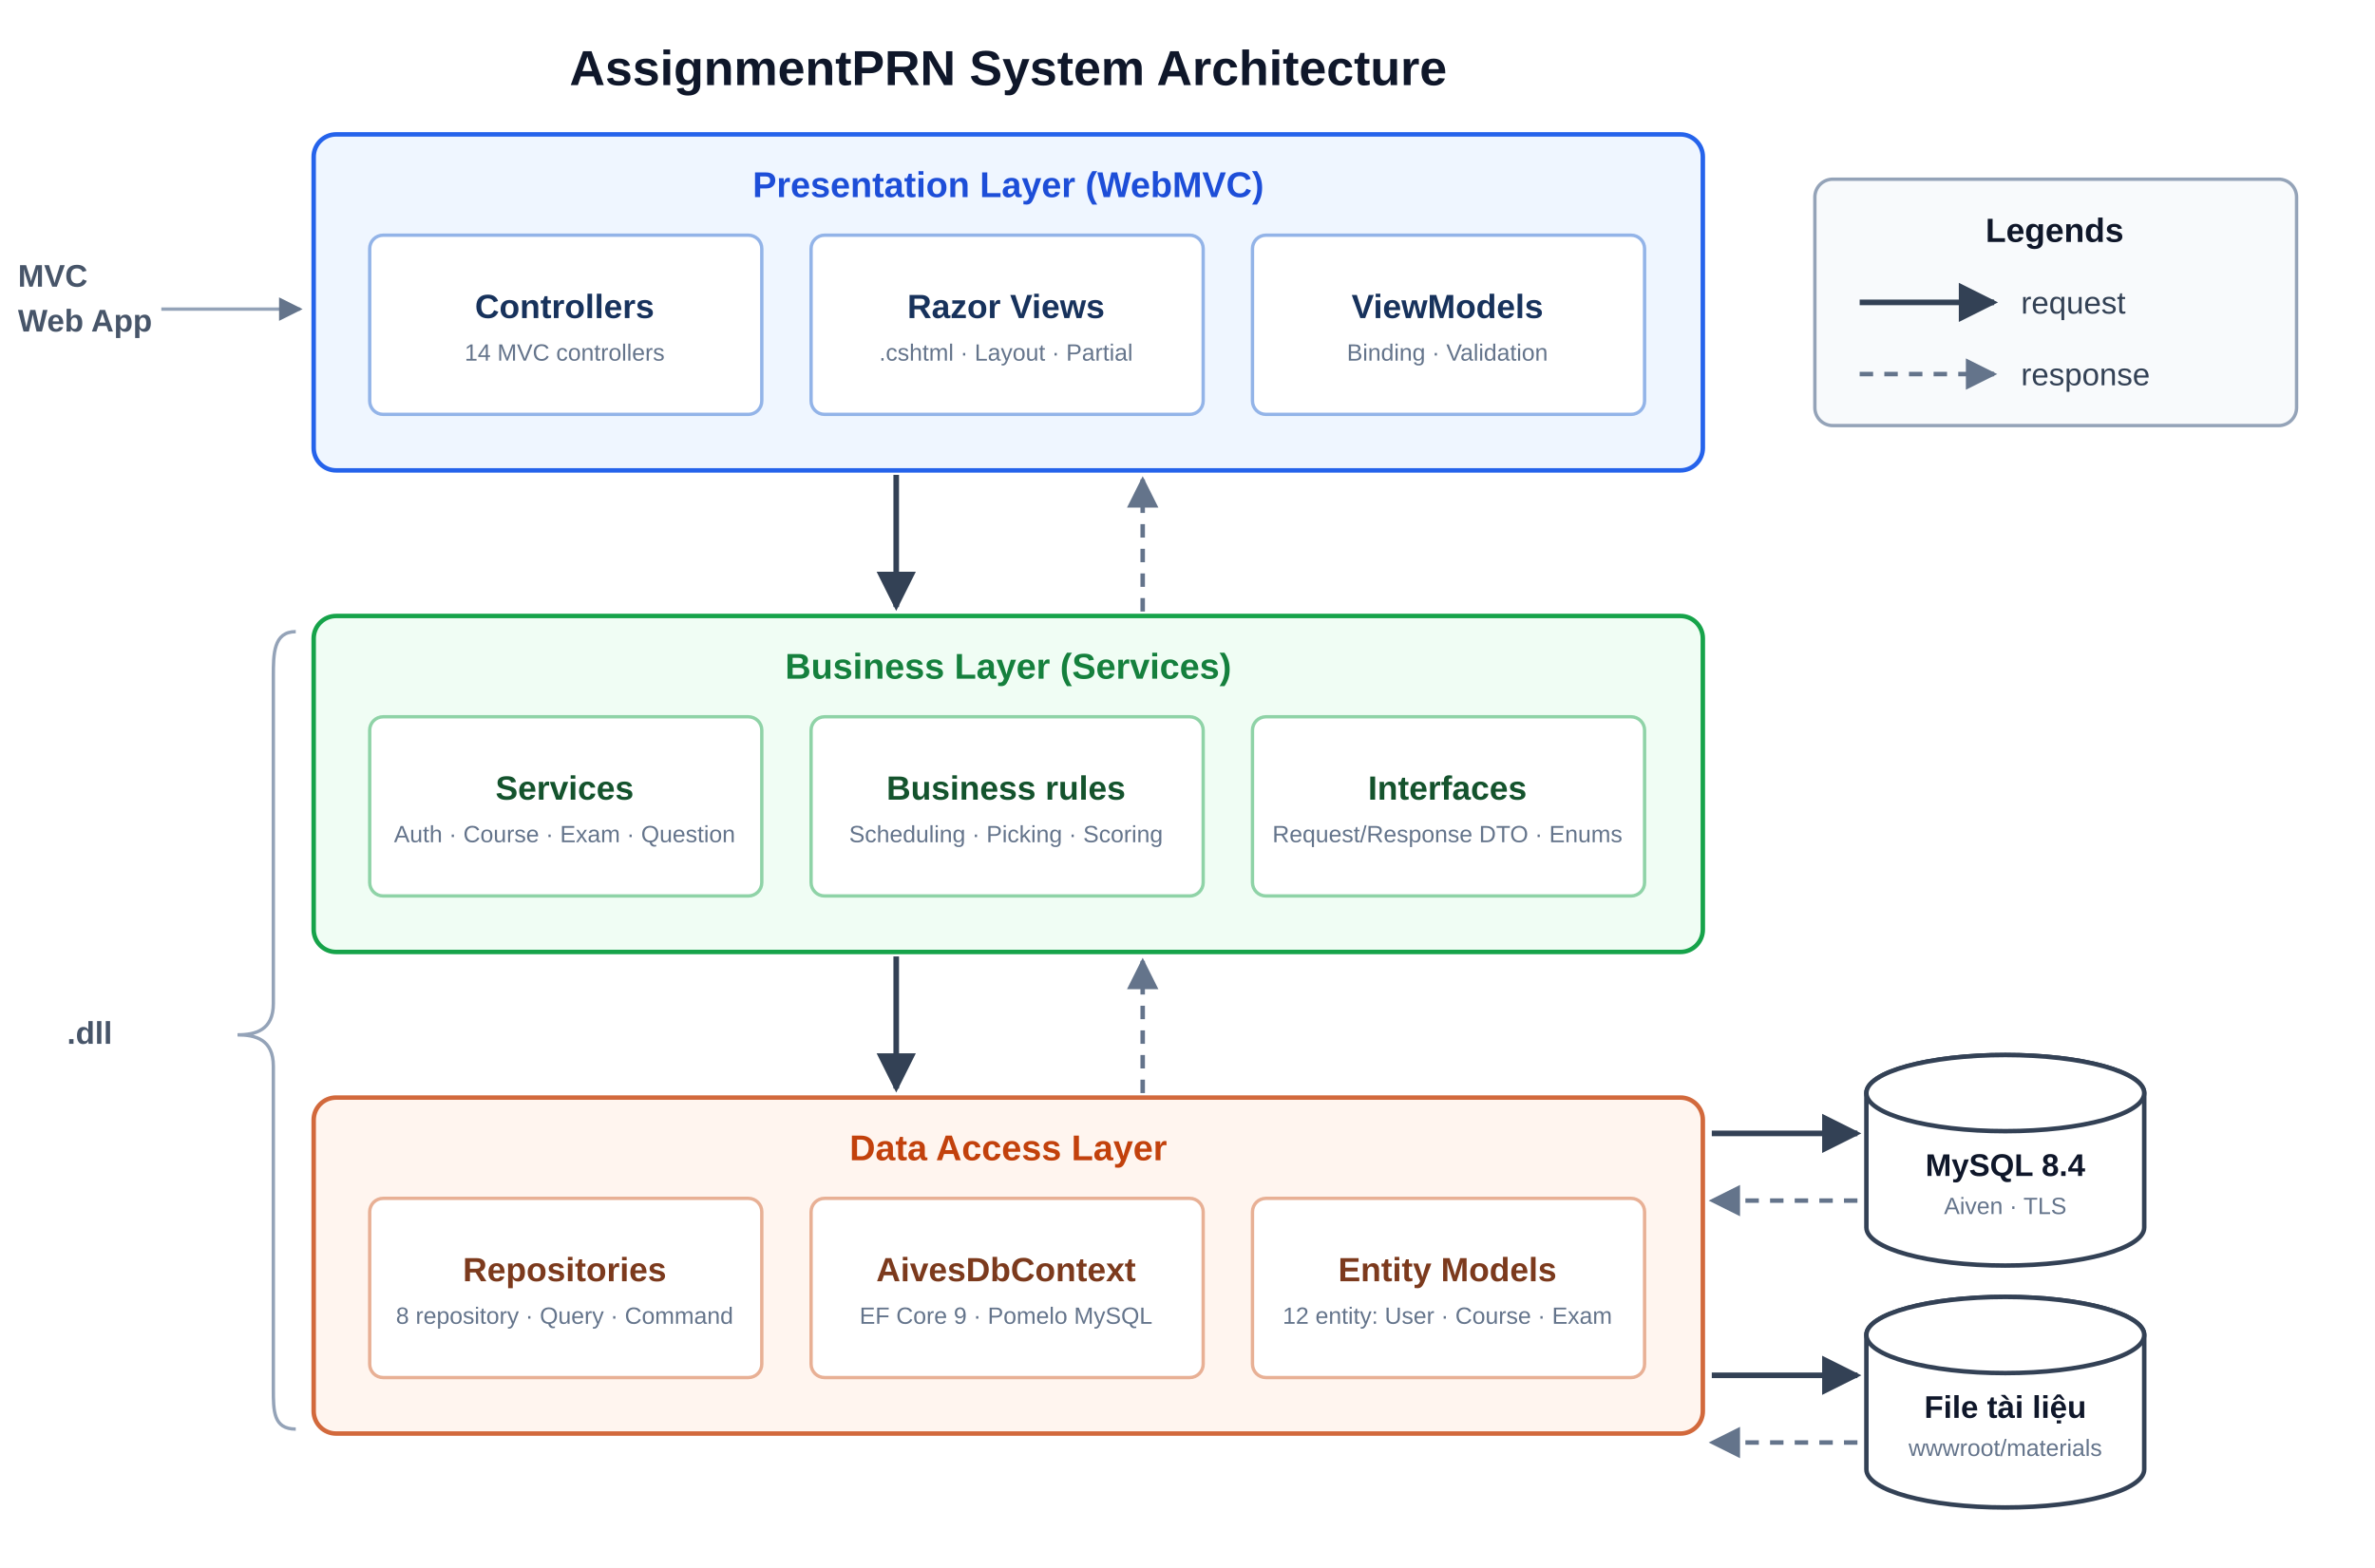
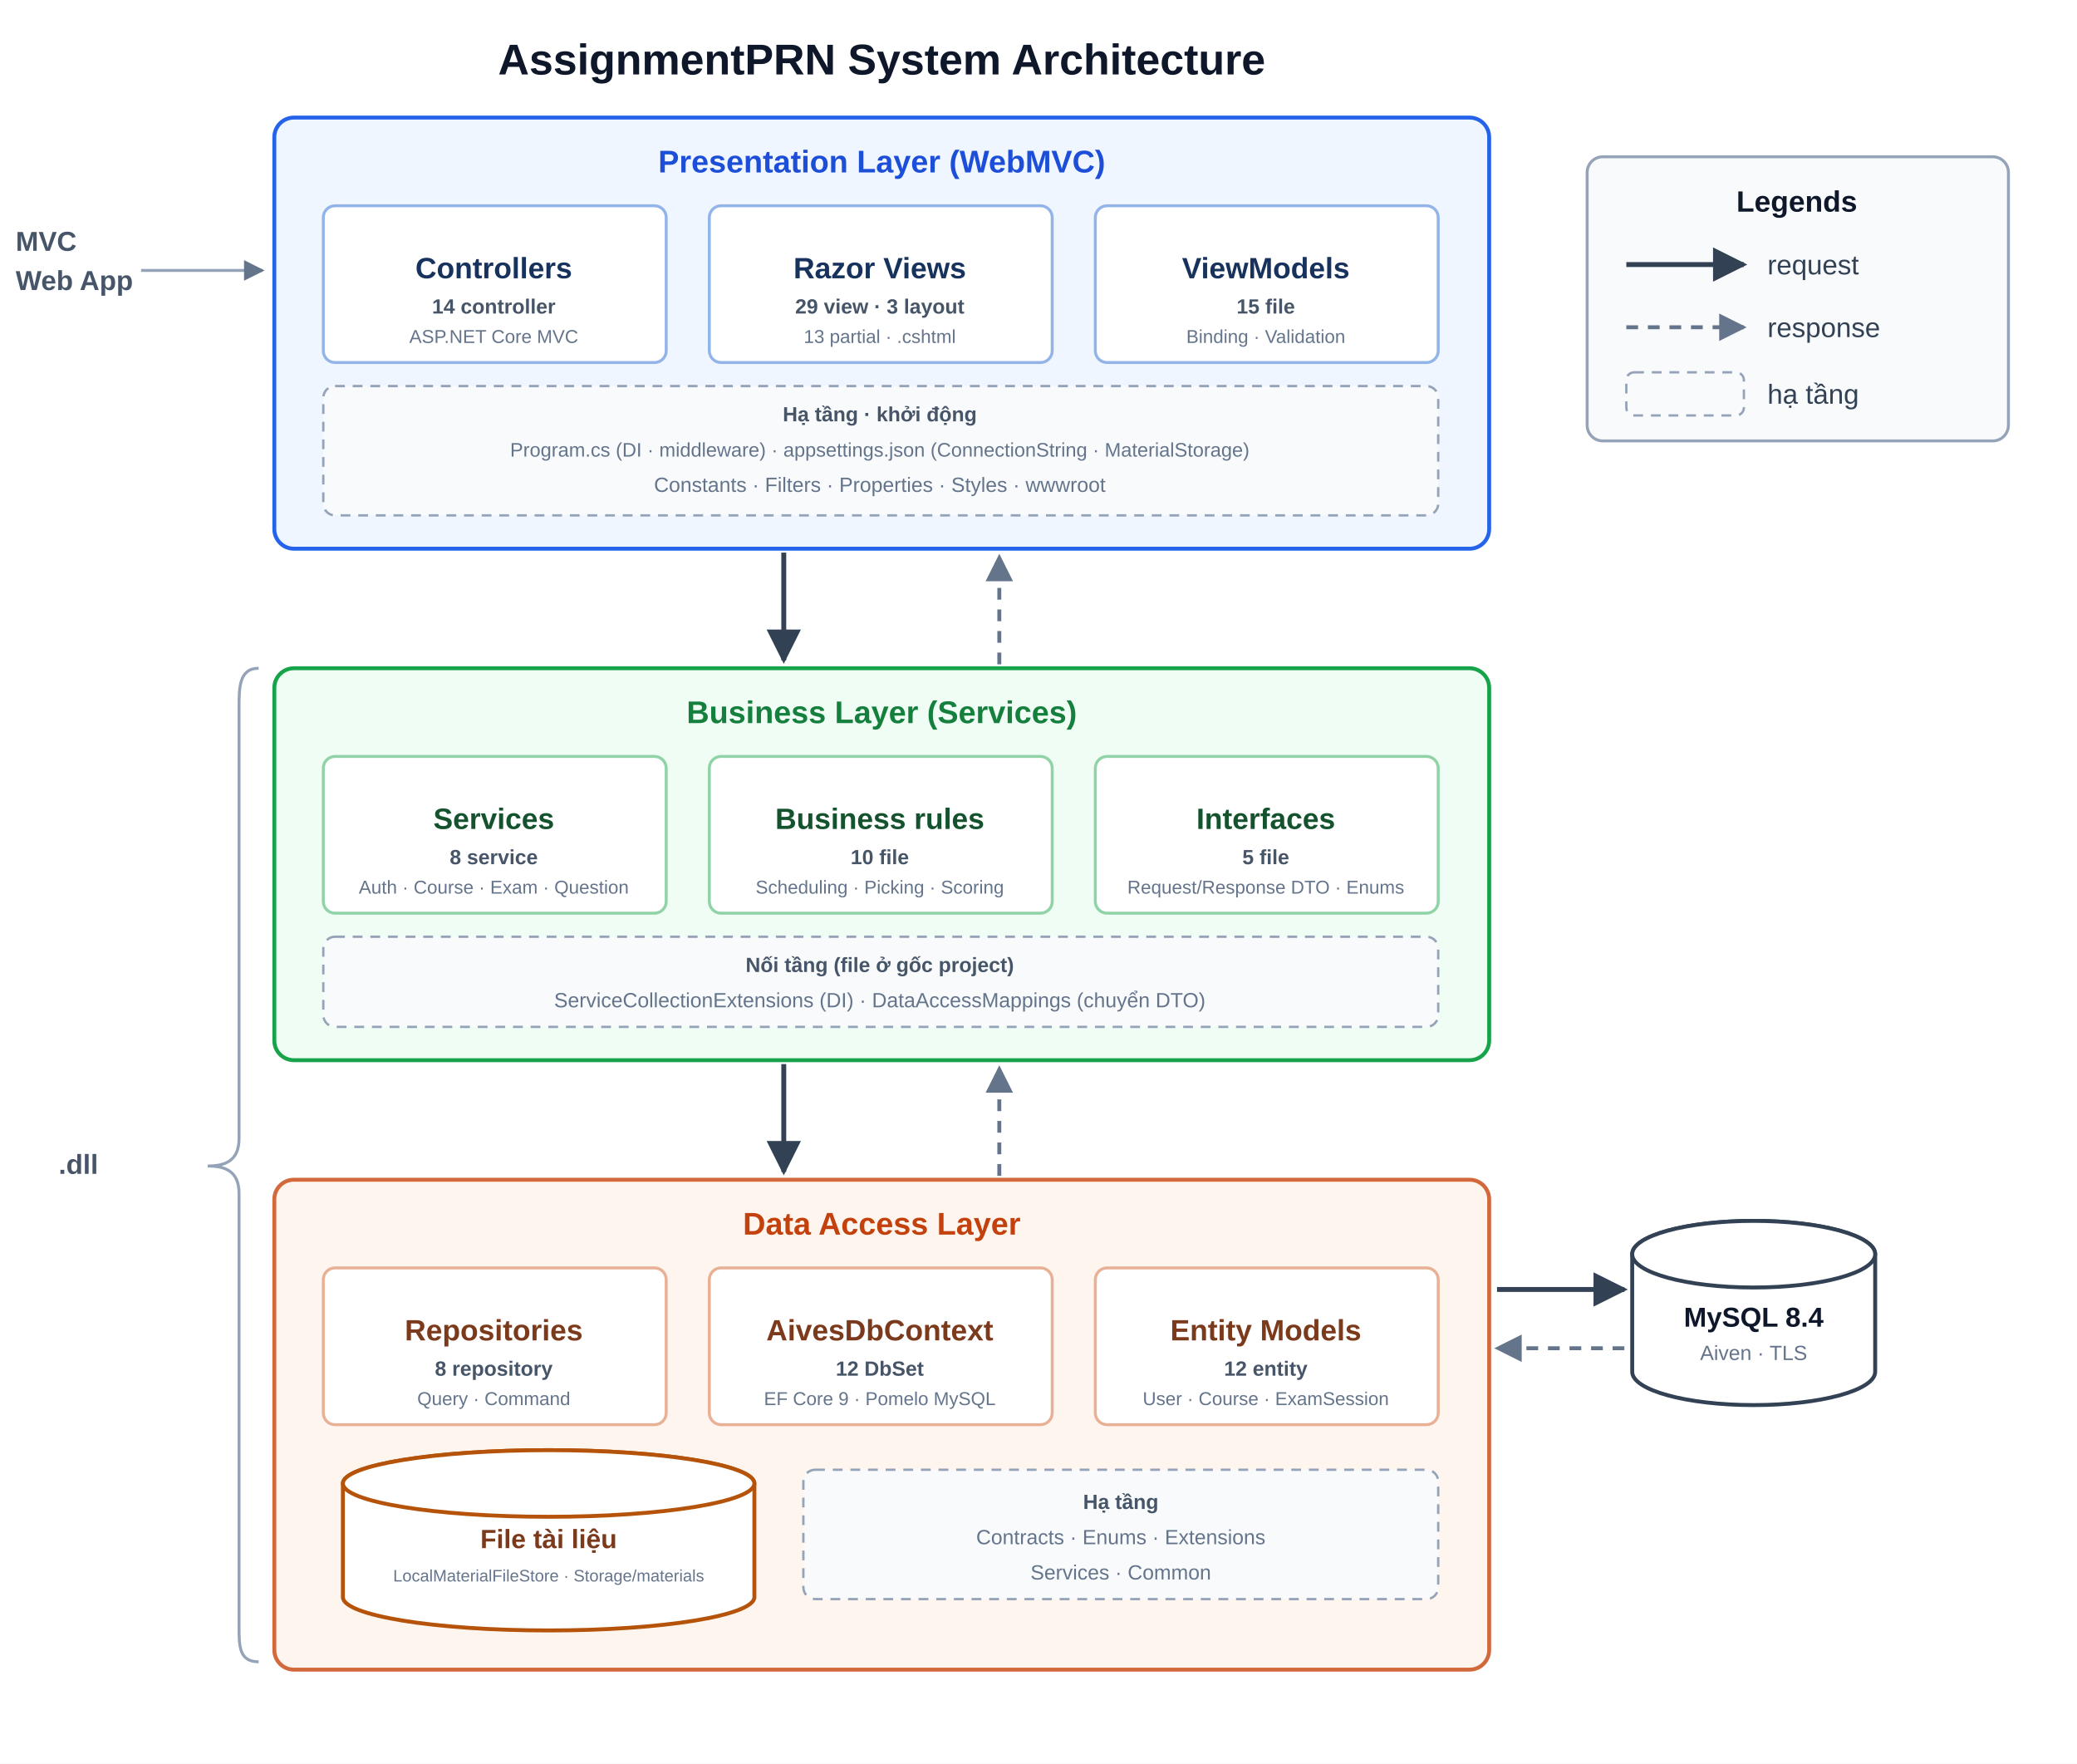
- <svg xmlns="http://www.w3.org/2000/svg" viewBox="-80 0 1060 700" width="1060" height="700" font-family="Segoe UI, Arial, sans-serif">
+ <svg xmlns="http://www.w3.org/2000/svg" viewBox="-80 0 1060 900" width="1060" height="900" font-family="Segoe UI, Arial, sans-serif">
  <defs>
    <marker id="arrow" viewBox="0 0 10 10" refX="9" refY="5" markerWidth="7" markerHeight="7" orient="auto-start-reverse">
      <path d="M 0 0 L 10 5 L 0 10 z" fill="#334155" />
    </marker>
    <marker id="arrowDash" viewBox="0 0 10 10" refX="9" refY="5" markerWidth="7" markerHeight="7" orient="auto-start-reverse">
      <path d="M 0 0 L 10 5 L 0 10 z" fill="#64748b" />
    </marker>
  </defs>
-   <rect x="-80" y="0" width="1060" height="700" fill="#ffffff" />
+   <rect x="-80" y="0" width="1060" height="900" fill="#ffffff" />
  <text x="370" y="38" text-anchor="middle" font-size="22" font-weight="700" fill="#0f172a">AssignmentPRN System Architecture</text>
-   <rect x="60" y="60" width="620" height="150" rx="10" fill="#eff6ff" stroke="#2563eb" stroke-width="2" />
+   <rect x="60" y="60" width="620" height="220" rx="10" fill="#eff6ff" stroke="#2563eb" stroke-width="2" />
  <text x="370" y="88" text-anchor="middle" font-size="16" font-weight="700" fill="#1d4ed8">Presentation Layer (WebMVC)</text>
  <rect x="85" y="105" width="175" height="80" rx="6" fill="#ffffff" stroke="#93b4e8" stroke-width="1.5" />
  <rect x="282" y="105" width="175" height="80" rx="6" fill="#ffffff" stroke="#93b4e8" stroke-width="1.5" />
  <rect x="479" y="105" width="175" height="80" rx="6" fill="#ffffff" stroke="#93b4e8" stroke-width="1.5" />
  <text x="172" y="142" text-anchor="middle" font-size="15" font-weight="600" fill="#17325c">Controllers</text>
-   <text x="172" y="161" text-anchor="middle" font-size="10.5" fill="#64748b">14 MVC controllers</text>
+   <text x="172" y="160" text-anchor="middle" font-size="10.5" font-weight="600" fill="#475569">14 controller</text>
+   <text x="172" y="175" text-anchor="middle" font-size="9.5" fill="#64748b">ASP.NET Core MVC</text>
  <text x="369" y="142" text-anchor="middle" font-size="15" font-weight="600" fill="#17325c">Razor Views</text>
-   <text x="369" y="161" text-anchor="middle" font-size="10.5" fill="#64748b">.cshtml · Layout · Partial</text>
+   <text x="369" y="160" text-anchor="middle" font-size="10.5" font-weight="600" fill="#475569">29 view · 3 layout</text>
+   <text x="369" y="175" text-anchor="middle" font-size="9.5" fill="#64748b">13 partial · .cshtml</text>
  <text x="566" y="142" text-anchor="middle" font-size="15" font-weight="600" fill="#17325c">ViewModels</text>
-   <text x="566" y="161" text-anchor="middle" font-size="10.5" fill="#64748b">Binding · Validation</text>
-   <rect x="60" y="275" width="620" height="150" rx="10" fill="#f0fdf4" stroke="#16a34a" stroke-width="2" />
-   <text x="370" y="303" text-anchor="middle" font-size="16" font-weight="700" fill="#15803d">Business Layer (Services)</text>
-   <rect x="85" y="320" width="175" height="80" rx="6" fill="#ffffff" stroke="#8fd3a7" stroke-width="1.5" />
-   <rect x="282" y="320" width="175" height="80" rx="6" fill="#ffffff" stroke="#8fd3a7" stroke-width="1.5" />
-   <rect x="479" y="320" width="175" height="80" rx="6" fill="#ffffff" stroke="#8fd3a7" stroke-width="1.5" />
-   <text x="172" y="357" text-anchor="middle" font-size="15" font-weight="600" fill="#14532d">Services</text>
-   <text x="172" y="376" text-anchor="middle" font-size="10.5" fill="#64748b">Auth · Course · Exam · Question</text>
-   <text x="369" y="357" text-anchor="middle" font-size="15" font-weight="600" fill="#14532d">Business rules</text>
-   <text x="369" y="376" text-anchor="middle" font-size="10.5" fill="#64748b">Scheduling · Picking · Scoring</text>
-   <text x="566" y="357" text-anchor="middle" font-size="15" font-weight="600" fill="#14532d">Interfaces</text>
-   <text x="566" y="376" text-anchor="middle" font-size="10.5" fill="#64748b">Request/Response DTO · Enums</text>
-   <rect x="60" y="490" width="620" height="150" rx="10" fill="#fff5ef" stroke="#d2693c" stroke-width="2" />
-   <text x="370" y="518" text-anchor="middle" font-size="16" font-weight="700" fill="#c2410c">Data Access Layer</text>
-   <rect x="85" y="535" width="175" height="80" rx="6" fill="#ffffff" stroke="#e8b095" stroke-width="1.5" />
-   <rect x="282" y="535" width="175" height="80" rx="6" fill="#ffffff" stroke="#e8b095" stroke-width="1.5" />
-   <rect x="479" y="535" width="175" height="80" rx="6" fill="#ffffff" stroke="#e8b095" stroke-width="1.5" />
-   <text x="172" y="572" text-anchor="middle" font-size="15" font-weight="600" fill="#7c3a1d">Repositories</text>
-   <text x="172" y="591" text-anchor="middle" font-size="10.5" fill="#64748b">8 repository · Query · Command</text>
-   <text x="369" y="572" text-anchor="middle" font-size="15" font-weight="600" fill="#7c3a1d">AivesDbContext</text>
-   <text x="369" y="591" text-anchor="middle" font-size="10.5" fill="#64748b">EF Core 9 · Pomelo MySQL</text>
-   <text x="566" y="572" text-anchor="middle" font-size="15" font-weight="600" fill="#7c3a1d">Entity Models</text>
-   <text x="566" y="591" text-anchor="middle" font-size="10.5" fill="#64748b">12 entity: User · Course · Exam</text>
-   <line x1="320" y1="212" x2="320" y2="271" stroke="#334155" stroke-width="2.5" marker-end="url(#arrow)" />
-   <line x1="430" y1="273" x2="430" y2="214" stroke="#64748b" stroke-width="2" stroke-dasharray="6 5" marker-end="url(#arrowDash)" />
-   <line x1="320" y1="427" x2="320" y2="486" stroke="#334155" stroke-width="2.5" marker-end="url(#arrow)" />
-   <line x1="430" y1="488" x2="430" y2="429" stroke="#64748b" stroke-width="2" stroke-dasharray="6 5" marker-end="url(#arrowDash)" />
-   <path d="M 753 488 a 62 17 0 0 1 124 0 l 0 60 a 62 17 0 0 1 -124 0 z" fill="#ffffff" stroke="#334155" stroke-width="2" />
-   <ellipse cx="815" cy="488" rx="62" ry="17" fill="#ffffff" stroke="#334155" stroke-width="2" />
-   <text x="815" y="525" text-anchor="middle" font-size="14" font-weight="600" fill="#0f172a">MySQL 8.4</text>
-   <text x="815" y="542" text-anchor="middle" font-size="10.5" fill="#64748b">Aiven · TLS</text>
-   <line x1="684" y1="506" x2="749" y2="506" stroke="#334155" stroke-width="2.5" marker-end="url(#arrow)" />
-   <line x1="749" y1="536" x2="684" y2="536" stroke="#64748b" stroke-width="2" stroke-dasharray="6 5" marker-end="url(#arrowDash)" />
-   <path d="M 753 596 a 62 17 0 0 1 124 0 l 0 60 a 62 17 0 0 1 -124 0 z" fill="#ffffff" stroke="#334155" stroke-width="2" />
-   <ellipse cx="815" cy="596" rx="62" ry="17" fill="#ffffff" stroke="#334155" stroke-width="2" />
-   <text x="815" y="633" text-anchor="middle" font-size="14" font-weight="600" fill="#0f172a">File tài liệu</text>
-   <text x="815" y="650" text-anchor="middle" font-size="10.5" fill="#64748b">wwwroot/materials</text>
-   <line x1="684" y1="614" x2="749" y2="614" stroke="#334155" stroke-width="2.5" marker-end="url(#arrow)" />
-   <line x1="749" y1="644" x2="684" y2="644" stroke="#64748b" stroke-width="2" stroke-dasharray="6 5" marker-end="url(#arrowDash)" />
-   <rect x="730" y="80" width="215" height="110" rx="8" fill="#f8fafc" stroke="#94a3b8" stroke-width="1.5" />
+   <text x="566" y="160" text-anchor="middle" font-size="10.5" font-weight="600" fill="#475569">15 file</text>
+   <text x="566" y="175" text-anchor="middle" font-size="9.5" fill="#64748b">Binding · Validation</text>
+   <rect x="85" y="197" width="569" height="66" rx="6" fill="#f8fafc" stroke="#94a3b8" stroke-width="1.2" stroke-dasharray="5 4" />
+   <text x="369" y="215" text-anchor="middle" font-size="10.5" font-weight="600" fill="#475569">Hạ tầng · khởi động</text>
+   <text x="369" y="233" text-anchor="middle" font-size="10" fill="#64748b">Program.cs (DI · middleware) · appsettings.json (ConnectionString · MaterialStorage)</text>
+   <text x="369" y="251" text-anchor="middle" font-size="10.5" fill="#64748b">Constants · Filters · Properties · Styles · wwwroot</text>
+   <rect x="60" y="341" width="620" height="200" rx="10" fill="#f0fdf4" stroke="#16a34a" stroke-width="2" />
+   <text x="370" y="369" text-anchor="middle" font-size="16" font-weight="700" fill="#15803d">Business Layer (Services)</text>
+   <rect x="85" y="386" width="175" height="80" rx="6" fill="#ffffff" stroke="#8fd3a7" stroke-width="1.5" />
+   <rect x="282" y="386" width="175" height="80" rx="6" fill="#ffffff" stroke="#8fd3a7" stroke-width="1.5" />
+   <rect x="479" y="386" width="175" height="80" rx="6" fill="#ffffff" stroke="#8fd3a7" stroke-width="1.5" />
+   <text x="172" y="423" text-anchor="middle" font-size="15" font-weight="600" fill="#14532d">Services</text>
+   <text x="172" y="441" text-anchor="middle" font-size="10.5" font-weight="600" fill="#475569">8 service</text>
+   <text x="172" y="456" text-anchor="middle" font-size="9.5" fill="#64748b">Auth · Course · Exam · Question</text>
+   <text x="369" y="423" text-anchor="middle" font-size="15" font-weight="600" fill="#14532d">Business rules</text>
+   <text x="369" y="441" text-anchor="middle" font-size="10.5" font-weight="600" fill="#475569">10 file</text>
+   <text x="369" y="456" text-anchor="middle" font-size="9.5" fill="#64748b">Scheduling · Picking · Scoring</text>
+   <text x="566" y="423" text-anchor="middle" font-size="15" font-weight="600" fill="#14532d">Interfaces</text>
+   <text x="566" y="441" text-anchor="middle" font-size="10.5" font-weight="600" fill="#475569">5 file</text>
+   <text x="566" y="456" text-anchor="middle" font-size="9.5" fill="#64748b">Request/Response DTO · Enums</text>
+   <rect x="85" y="478" width="569" height="46" rx="6" fill="#f8fafc" stroke="#94a3b8" stroke-width="1.2" stroke-dasharray="5 4" />
+   <text x="369" y="496" text-anchor="middle" font-size="10.5" font-weight="600" fill="#475569">Nối tầng (file ở gốc project)</text>
+   <text x="369" y="514" text-anchor="middle" font-size="10.5" fill="#64748b">ServiceCollectionExtensions (DI) · DataAccessMappings (chuyển DTO)</text>
+   <rect x="60" y="602" width="620" height="250" rx="10" fill="#fff5ef" stroke="#d2693c" stroke-width="2" />
+   <text x="370" y="630" text-anchor="middle" font-size="16" font-weight="700" fill="#c2410c">Data Access Layer</text>
+   <rect x="85" y="647" width="175" height="80" rx="6" fill="#ffffff" stroke="#e8b095" stroke-width="1.5" />
+   <rect x="282" y="647" width="175" height="80" rx="6" fill="#ffffff" stroke="#e8b095" stroke-width="1.5" />
+   <rect x="479" y="647" width="175" height="80" rx="6" fill="#ffffff" stroke="#e8b095" stroke-width="1.5" />
+   <text x="172" y="684" text-anchor="middle" font-size="15" font-weight="600" fill="#7c3a1d">Repositories</text>
+   <text x="172" y="702" text-anchor="middle" font-size="10.5" font-weight="600" fill="#475569">8 repository</text>
+   <text x="172" y="717" text-anchor="middle" font-size="9.5" fill="#64748b">Query · Command</text>
+   <text x="369" y="684" text-anchor="middle" font-size="15" font-weight="600" fill="#7c3a1d">AivesDbContext</text>
+   <text x="369" y="702" text-anchor="middle" font-size="10.5" font-weight="600" fill="#475569">12 DbSet</text>
+   <text x="369" y="717" text-anchor="middle" font-size="9.5" fill="#64748b">EF Core 9 · Pomelo MySQL</text>
+   <text x="566" y="684" text-anchor="middle" font-size="15" font-weight="600" fill="#7c3a1d">Entity Models</text>
+   <text x="566" y="702" text-anchor="middle" font-size="10.5" font-weight="600" fill="#475569">12 entity</text>
+   <text x="566" y="717" text-anchor="middle" font-size="9.5" fill="#64748b">User · Course · ExamSession</text>
+   <path d="M 95 757 a 105 17 0 0 1 210 0 l 0 58 a 105 17 0 0 1 -210 0 z" fill="#ffffff" stroke="#b45309" stroke-width="2" />
+   <ellipse cx="200" cy="757" rx="105" ry="17" fill="#ffffff" stroke="#b45309" stroke-width="2" />
+   <text x="200" y="790" text-anchor="middle" font-size="13.5" font-weight="600" fill="#7c3a1d">File tài liệu</text>
+   <text x="200" y="807" text-anchor="middle" font-size="8.5" fill="#64748b">LocalMaterialFileStore · Storage/materials</text>
+   <rect x="330" y="750" width="324" height="66" rx="6" fill="#f8fafc" stroke="#94a3b8" stroke-width="1.2" stroke-dasharray="5 4" />
+   <text x="492" y="770" text-anchor="middle" font-size="10.5" font-weight="600" fill="#475569">Hạ tầng</text>
+   <text x="492" y="788" text-anchor="middle" font-size="10.5" fill="#64748b">Contracts · Enums · Extensions</text>
+   <text x="492" y="806" text-anchor="middle" font-size="10.5" fill="#64748b">Services · Common</text>
+   <line x1="320" y1="282" x2="320" y2="337" stroke="#334155" stroke-width="2.5" marker-end="url(#arrow)" />
+   <line x1="430" y1="339" x2="430" y2="284" stroke="#64748b" stroke-width="2" stroke-dasharray="6 5" marker-end="url(#arrowDash)" />
+   <line x1="320" y1="543" x2="320" y2="598" stroke="#334155" stroke-width="2.5" marker-end="url(#arrow)" />
+   <line x1="430" y1="600" x2="430" y2="545" stroke="#64748b" stroke-width="2" stroke-dasharray="6 5" marker-end="url(#arrowDash)" />
+   <path d="M 753 640 a 62 17 0 0 1 124 0 l 0 60 a 62 17 0 0 1 -124 0 z" fill="#ffffff" stroke="#334155" stroke-width="2" />
+   <ellipse cx="815" cy="640" rx="62" ry="17" fill="#ffffff" stroke="#334155" stroke-width="2" />
+   <text x="815" y="677" text-anchor="middle" font-size="14" font-weight="600" fill="#0f172a">MySQL 8.4</text>
+   <text x="815" y="694" text-anchor="middle" font-size="10.5" fill="#64748b">Aiven · TLS</text>
+   <line x1="684" y1="658" x2="749" y2="658" stroke="#334155" stroke-width="2.5" marker-end="url(#arrow)" />
+   <line x1="749" y1="688" x2="684" y2="688" stroke="#64748b" stroke-width="2" stroke-dasharray="6 5" marker-end="url(#arrowDash)" />
+   <rect x="730" y="80" width="215" height="145" rx="8" fill="#f8fafc" stroke="#94a3b8" stroke-width="1.5" />
  <text x="837" y="108" text-anchor="middle" font-size="15" font-weight="700" fill="#0f172a">Legends</text>
  <line x1="750" y1="135" x2="810" y2="135" stroke="#334155" stroke-width="2.5" marker-end="url(#arrow)" />
  <text x="822" y="140" font-size="14" fill="#334155">request</text>
  <line x1="750" y1="167" x2="810" y2="167" stroke="#64748b" stroke-width="2" stroke-dasharray="6 5" marker-end="url(#arrowDash)" />
  <text x="822" y="172" font-size="14" fill="#334155">response</text>
+   <rect x="750" y="190" width="60" height="22" rx="4" fill="#f8fafc" stroke="#94a3b8" stroke-width="1.2" stroke-dasharray="5 4" />
+   <text x="822" y="206" font-size="14" fill="#334155">hạ tầng</text>
  <text x="-72" y="128" font-size="14" font-weight="600" fill="#475569">MVC</text>
  <text x="-72" y="148" font-size="14" font-weight="600" fill="#475569">Web App</text>
  <line x1="-8" y1="138" x2="54" y2="138" stroke="#94a3b8" stroke-width="1.5" marker-end="url(#arrowDash)" />
-   <path d="M 52 282 C 42 282 42 292 42 302 L 42 448 C 42 460 34 462 26 462 C 34 462 42 464 42 476 L 42 620 C 42 630 42 638 52 638" fill="none" stroke="#94a3b8" stroke-width="1.5" />
-   <text x="-40" y="466" text-anchor="middle" font-size="14" font-weight="600" fill="#475569">.dll</text>
+   <path d="M 52 341 C 42 341 42 351 42 361 L 42 581 C 42 593 34 595 26 595 C 34 595 42 597 42 609 L 42 830 C 42 840 42 848 52 848" fill="none" stroke="#94a3b8" stroke-width="1.5" />
+   <text x="-40" y="599" text-anchor="middle" font-size="14" font-weight="600" fill="#475569">.dll</text>
</svg>
